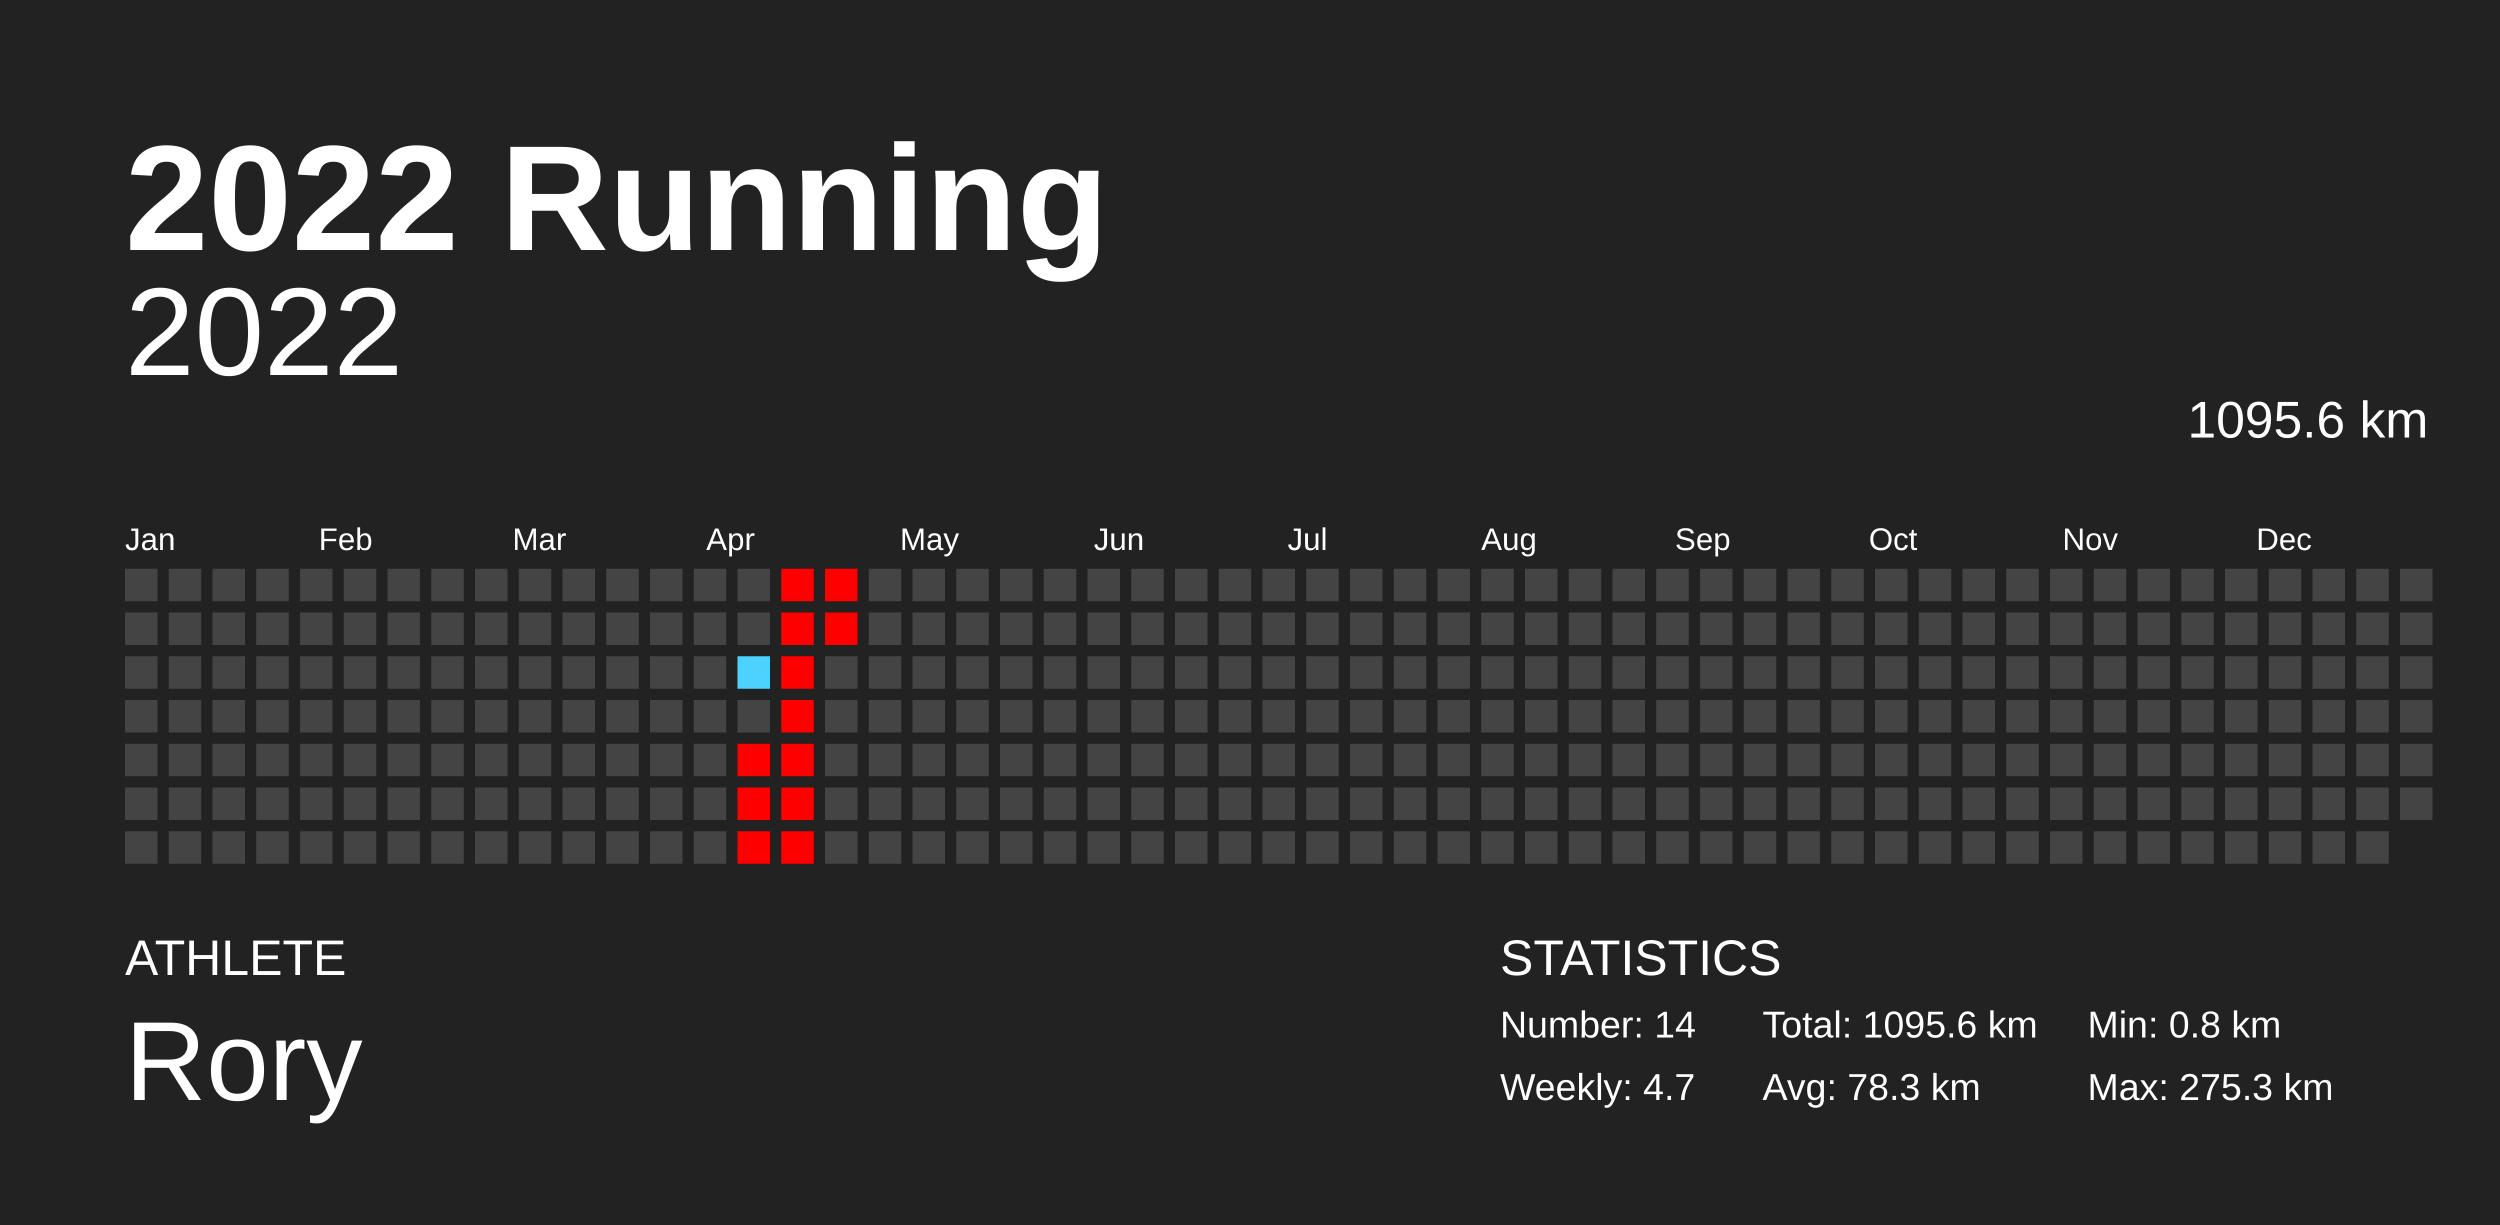
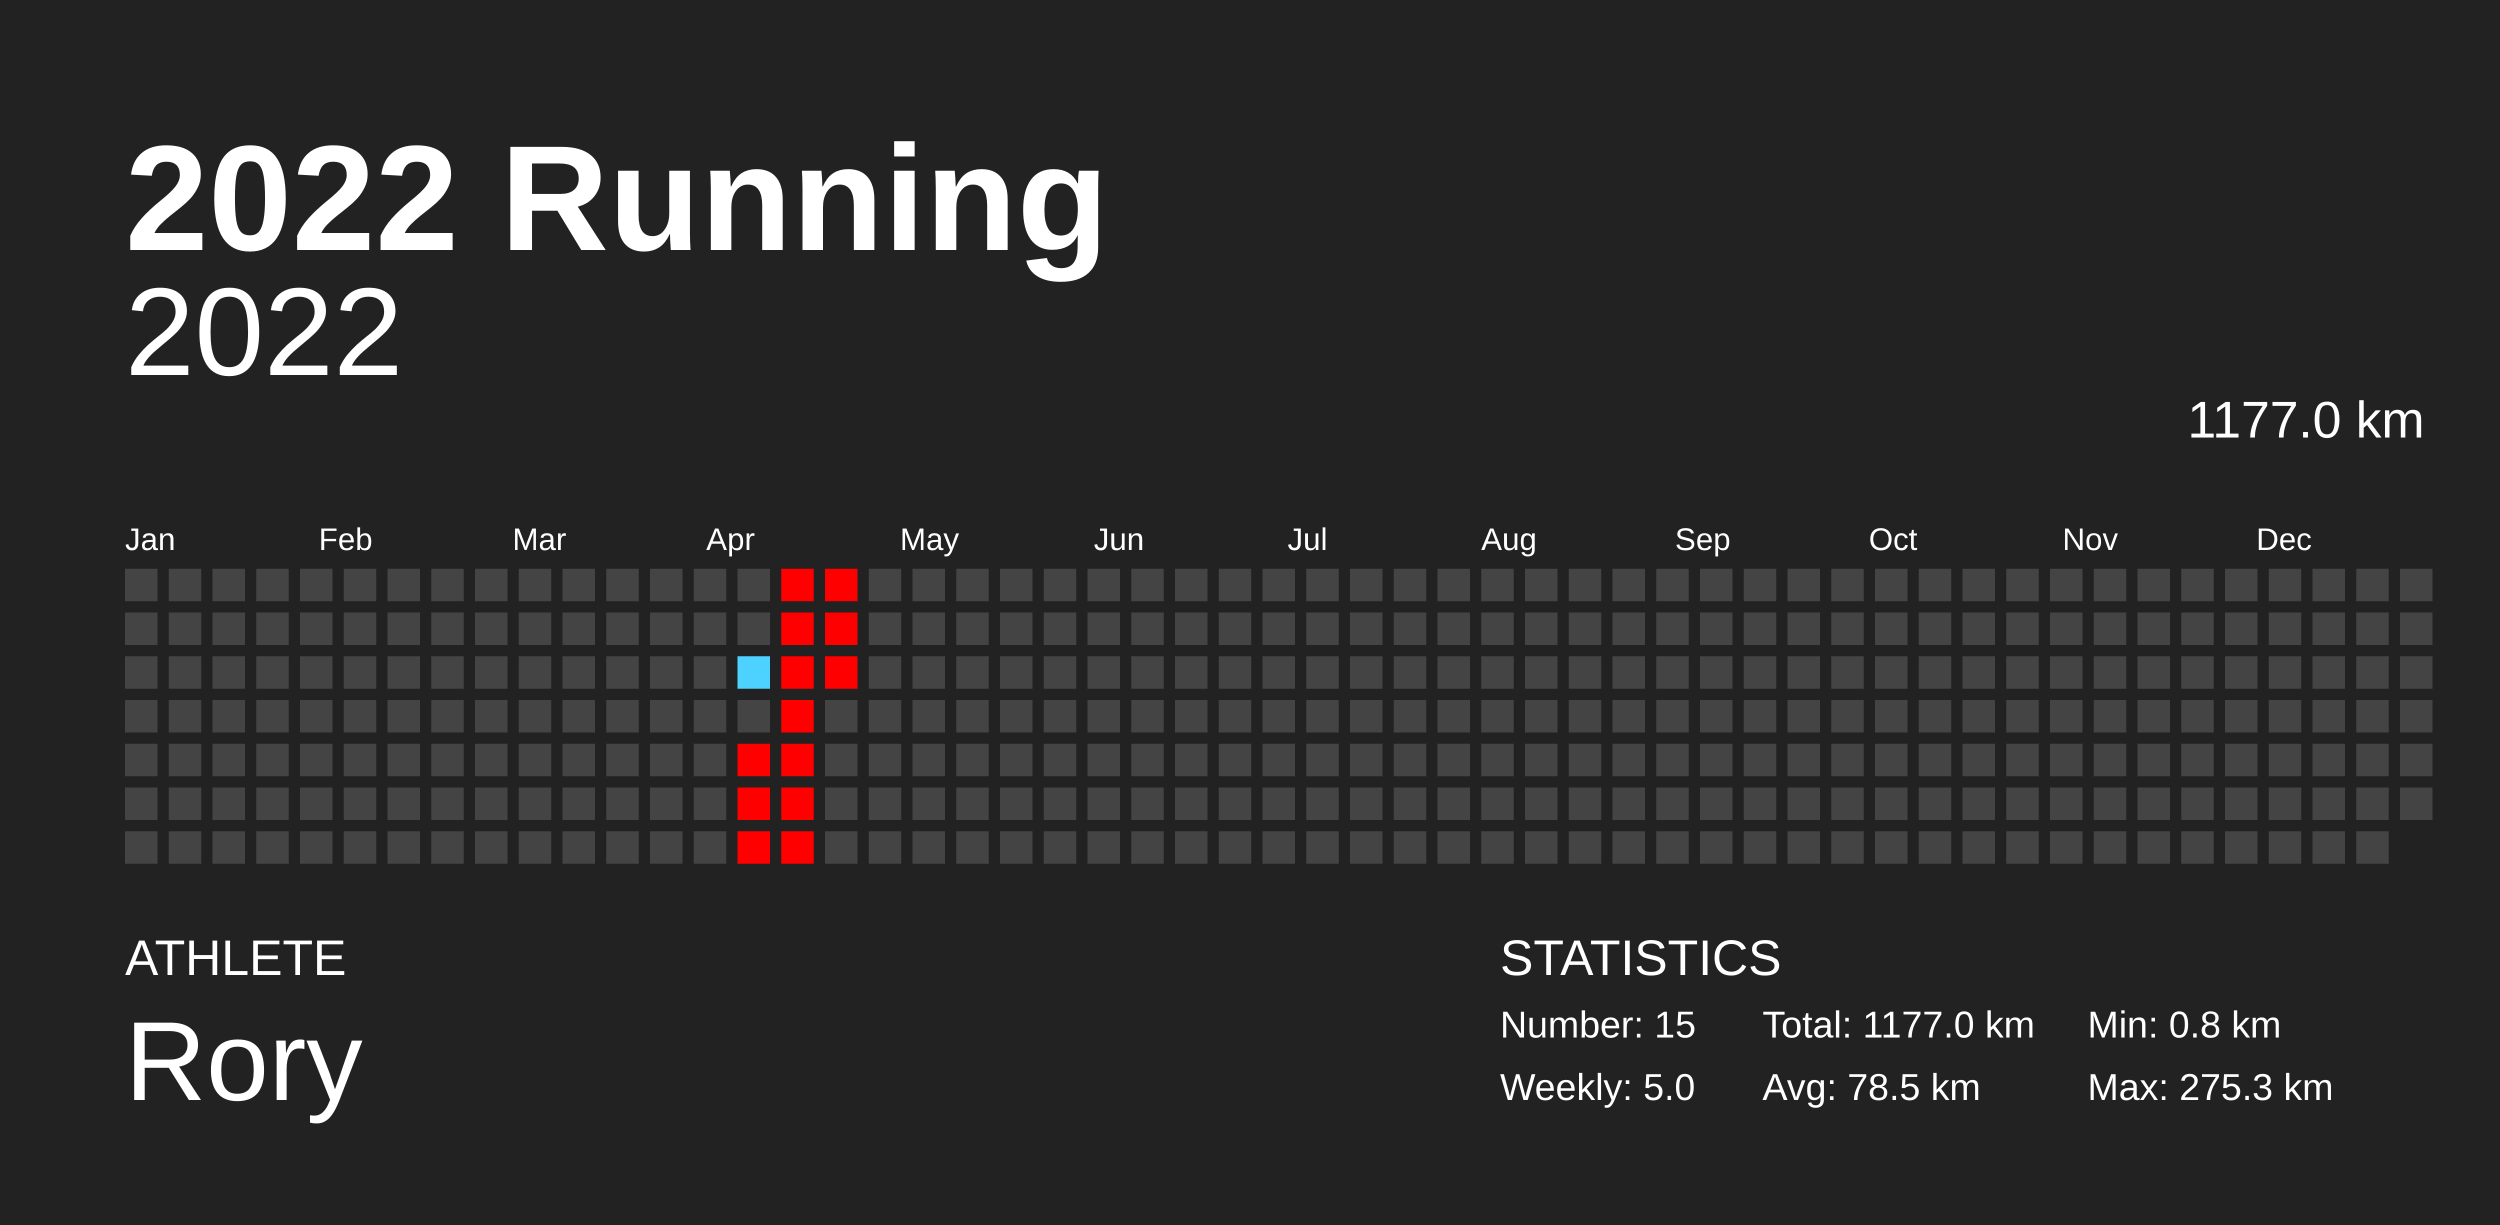
<svg xmlns="http://www.w3.org/2000/svg" baseProfile="full" height="98mm" version="1.1" viewBox="0,0,200,98" width="200mm">
  <defs />
  <rect fill="#222222" height="98" width="200" x="0" y="0" />
  <text fill="#FFFFFF" style="font-size:12px; font-family:Arial; font-weight:bold;" x="10" y="20">2022 Running</text>
  <text fill="#FFFFFF" style="font-size:4px; font-family:Arial" x="10" y="78">ATHLETE</text>
  <text fill="#FFFFFF" style="font-size:9px; font-family:Arial" x="10" y="88">Rory</text>
  <text fill="#FFFFFF" style="font-size:4px; font-family:Arial" x="120" y="78">STATISTICS</text>
-   <text fill="#FFFFFF" style="font-size:3px; font-family:Arial" x="120" y="83">Number: 14</text>
-   <text fill="#FFFFFF" style="font-size:3px; font-family:Arial" x="120" y="88">Weekly: 4.7</text>
-   <text fill="#FFFFFF" style="font-size:3px; font-family:Arial" x="141" y="83">Total: 1095.6 km</text>
-   <text fill="#FFFFFF" style="font-size:3px; font-family:Arial" x="141" y="88">Avg: 78.3 km</text>
+   <text fill="#FFFFFF" style="font-size:3px; font-family:Arial" x="120" y="83">Number: 15</text>
+   <text fill="#FFFFFF" style="font-size:3px; font-family:Arial" x="120" y="88">Weekly: 5.0</text>
+   <text fill="#FFFFFF" style="font-size:3px; font-family:Arial" x="141" y="83">Total: 1177.0 km</text>
+   <text fill="#FFFFFF" style="font-size:3px; font-family:Arial" x="141" y="88">Avg: 78.5 km</text>
  <text fill="#FFFFFF" style="font-size:3px; font-family:Arial" x="167" y="83">Min: 0.8 km</text>
  <text fill="#FFFFFF" style="font-size:3px; font-family:Arial" x="167" y="88">Max: 275.3 km</text>
  <text alignment-baseline="hanging" fill="#FFFFFF" style="font-size:10.0px; font-family:Arial;" x="10" y="30">2022</text>
-   <text alignment-baseline="hanging" fill="#FFFFFF" style="font-size:4.125px; font-family:Arial;" x="175" y="35">1095.6 km</text>
+   <text alignment-baseline="hanging" fill="#FFFFFF" style="font-size:4.125px; font-family:Arial;" x="175" y="35">1177.0 km</text>
  <text fill="#FFFFFF" style="font-size:2.5px; font-family:Arial" x="10.0" y="44">Jan</text>
  <text fill="#FFFFFF" style="font-size:2.5px; font-family:Arial" x="25.5" y="44">Feb</text>
  <text fill="#FFFFFF" style="font-size:2.5px; font-family:Arial" x="41.0" y="44">Mar</text>
  <text fill="#FFFFFF" style="font-size:2.5px; font-family:Arial" x="56.5" y="44">Apr</text>
  <text fill="#FFFFFF" style="font-size:2.5px; font-family:Arial" x="72.0" y="44">May</text>
  <text fill="#FFFFFF" style="font-size:2.5px; font-family:Arial" x="87.5" y="44">Jun</text>
  <text fill="#FFFFFF" style="font-size:2.5px; font-family:Arial" x="103.0" y="44">Jul</text>
  <text fill="#FFFFFF" style="font-size:2.5px; font-family:Arial" x="118.5" y="44">Aug</text>
  <text fill="#FFFFFF" style="font-size:2.5px; font-family:Arial" x="134.0" y="44">Sep</text>
  <text fill="#FFFFFF" style="font-size:2.5px; font-family:Arial" x="149.5" y="44">Oct</text>
  <text fill="#FFFFFF" style="font-size:2.5px; font-family:Arial" x="165.0" y="44">Nov</text>
  <text fill="#FFFFFF" style="font-size:2.5px; font-family:Arial" x="180.5" y="44">Dec</text>
  <rect fill="#444444" height="2.6" width="2.6" x="10.0" y="45.5" />
  <rect fill="#444444" height="2.6" width="2.6" x="10.0" y="49.0" />
  <rect fill="#444444" height="2.6" width="2.6" x="10.0" y="52.5" />
  <rect fill="#444444" height="2.6" width="2.6" x="10.0" y="56.0" />
  <rect fill="#444444" height="2.6" width="2.6" x="10.0" y="59.5" />
  <rect fill="#444444" height="2.6" width="2.6" x="10.0" y="63.0" />
  <rect fill="#444444" height="2.6" width="2.6" x="10.0" y="66.5" />
  <rect fill="#444444" height="2.6" width="2.6" x="13.5" y="45.5" />
  <rect fill="#444444" height="2.6" width="2.6" x="13.5" y="49.0" />
  <rect fill="#444444" height="2.6" width="2.6" x="13.5" y="52.5" />
  <rect fill="#444444" height="2.6" width="2.6" x="13.5" y="56.0" />
  <rect fill="#444444" height="2.6" width="2.6" x="13.5" y="59.5" />
  <rect fill="#444444" height="2.6" width="2.6" x="13.5" y="63.0" />
  <rect fill="#444444" height="2.6" width="2.6" x="13.5" y="66.5" />
  <rect fill="#444444" height="2.6" width="2.6" x="17.0" y="45.5" />
  <rect fill="#444444" height="2.6" width="2.6" x="17.0" y="49.0" />
  <rect fill="#444444" height="2.6" width="2.6" x="17.0" y="52.5" />
  <rect fill="#444444" height="2.6" width="2.6" x="17.0" y="56.0" />
  <rect fill="#444444" height="2.6" width="2.6" x="17.0" y="59.5" />
  <rect fill="#444444" height="2.6" width="2.6" x="17.0" y="63.0" />
  <rect fill="#444444" height="2.6" width="2.6" x="17.0" y="66.5" />
  <rect fill="#444444" height="2.6" width="2.6" x="20.5" y="45.5" />
  <rect fill="#444444" height="2.6" width="2.6" x="20.5" y="49.0" />
  <rect fill="#444444" height="2.6" width="2.6" x="20.5" y="52.5" />
  <rect fill="#444444" height="2.6" width="2.6" x="20.5" y="56.0" />
  <rect fill="#444444" height="2.6" width="2.6" x="20.5" y="59.5" />
  <rect fill="#444444" height="2.6" width="2.6" x="20.5" y="63.0" />
  <rect fill="#444444" height="2.6" width="2.6" x="20.5" y="66.5" />
  <rect fill="#444444" height="2.6" width="2.6" x="24.0" y="45.5" />
  <rect fill="#444444" height="2.6" width="2.6" x="24.0" y="49.0" />
  <rect fill="#444444" height="2.6" width="2.6" x="24.0" y="52.5" />
  <rect fill="#444444" height="2.6" width="2.6" x="24.0" y="56.0" />
  <rect fill="#444444" height="2.6" width="2.6" x="24.0" y="59.5" />
  <rect fill="#444444" height="2.6" width="2.6" x="24.0" y="63.0" />
  <rect fill="#444444" height="2.6" width="2.6" x="24.0" y="66.5" />
  <rect fill="#444444" height="2.6" width="2.6" x="27.5" y="45.5" />
  <rect fill="#444444" height="2.6" width="2.6" x="27.5" y="49.0" />
  <rect fill="#444444" height="2.6" width="2.6" x="27.5" y="52.5" />
  <rect fill="#444444" height="2.6" width="2.6" x="27.5" y="56.0" />
  <rect fill="#444444" height="2.6" width="2.6" x="27.5" y="59.5" />
  <rect fill="#444444" height="2.6" width="2.6" x="27.5" y="63.0" />
  <rect fill="#444444" height="2.6" width="2.6" x="27.5" y="66.5" />
  <rect fill="#444444" height="2.6" width="2.6" x="31.0" y="45.5" />
  <rect fill="#444444" height="2.6" width="2.6" x="31.0" y="49.0" />
  <rect fill="#444444" height="2.6" width="2.6" x="31.0" y="52.5" />
  <rect fill="#444444" height="2.6" width="2.6" x="31.0" y="56.0" />
  <rect fill="#444444" height="2.6" width="2.6" x="31.0" y="59.5" />
  <rect fill="#444444" height="2.6" width="2.6" x="31.0" y="63.0" />
  <rect fill="#444444" height="2.6" width="2.6" x="31.0" y="66.5" />
  <rect fill="#444444" height="2.6" width="2.6" x="34.5" y="45.5" />
  <rect fill="#444444" height="2.6" width="2.6" x="34.5" y="49.0" />
  <rect fill="#444444" height="2.6" width="2.6" x="34.5" y="52.5" />
  <rect fill="#444444" height="2.6" width="2.6" x="34.5" y="56.0" />
  <rect fill="#444444" height="2.6" width="2.6" x="34.5" y="59.5" />
  <rect fill="#444444" height="2.6" width="2.6" x="34.5" y="63.0" />
  <rect fill="#444444" height="2.6" width="2.6" x="34.5" y="66.5" />
  <rect fill="#444444" height="2.6" width="2.6" x="38.0" y="45.5" />
  <rect fill="#444444" height="2.6" width="2.6" x="38.0" y="49.0" />
  <rect fill="#444444" height="2.6" width="2.6" x="38.0" y="52.5" />
  <rect fill="#444444" height="2.6" width="2.6" x="38.0" y="56.0" />
  <rect fill="#444444" height="2.6" width="2.6" x="38.0" y="59.5" />
  <rect fill="#444444" height="2.6" width="2.6" x="38.0" y="63.0" />
  <rect fill="#444444" height="2.6" width="2.6" x="38.0" y="66.5" />
  <rect fill="#444444" height="2.6" width="2.6" x="41.5" y="45.5" />
  <rect fill="#444444" height="2.6" width="2.6" x="41.5" y="49.0" />
  <rect fill="#444444" height="2.6" width="2.6" x="41.5" y="52.5" />
  <rect fill="#444444" height="2.6" width="2.6" x="41.5" y="56.0" />
  <rect fill="#444444" height="2.6" width="2.6" x="41.5" y="59.5" />
  <rect fill="#444444" height="2.6" width="2.6" x="41.5" y="63.0" />
  <rect fill="#444444" height="2.6" width="2.6" x="41.5" y="66.5" />
  <rect fill="#444444" height="2.6" width="2.6" x="45.0" y="45.5" />
  <rect fill="#444444" height="2.6" width="2.6" x="45.0" y="49.0" />
  <rect fill="#444444" height="2.6" width="2.6" x="45.0" y="52.5" />
  <rect fill="#444444" height="2.6" width="2.6" x="45.0" y="56.0" />
  <rect fill="#444444" height="2.6" width="2.6" x="45.0" y="59.5" />
  <rect fill="#444444" height="2.6" width="2.6" x="45.0" y="63.0" />
  <rect fill="#444444" height="2.6" width="2.6" x="45.0" y="66.5" />
  <rect fill="#444444" height="2.6" width="2.6" x="48.5" y="45.5" />
  <rect fill="#444444" height="2.6" width="2.6" x="48.5" y="49.0" />
  <rect fill="#444444" height="2.6" width="2.6" x="48.5" y="52.5" />
  <rect fill="#444444" height="2.6" width="2.6" x="48.5" y="56.0" />
  <rect fill="#444444" height="2.6" width="2.6" x="48.5" y="59.5" />
  <rect fill="#444444" height="2.6" width="2.6" x="48.5" y="63.0" />
  <rect fill="#444444" height="2.6" width="2.6" x="48.5" y="66.5" />
  <rect fill="#444444" height="2.6" width="2.6" x="52.0" y="45.5" />
  <rect fill="#444444" height="2.6" width="2.6" x="52.0" y="49.0" />
  <rect fill="#444444" height="2.6" width="2.6" x="52.0" y="52.5" />
  <rect fill="#444444" height="2.6" width="2.6" x="52.0" y="56.0" />
  <rect fill="#444444" height="2.6" width="2.6" x="52.0" y="59.5" />
  <rect fill="#444444" height="2.6" width="2.6" x="52.0" y="63.0" />
  <rect fill="#444444" height="2.6" width="2.6" x="52.0" y="66.5" />
  <rect fill="#444444" height="2.6" width="2.6" x="55.5" y="45.5" />
  <rect fill="#444444" height="2.6" width="2.6" x="55.5" y="49.0" />
  <rect fill="#444444" height="2.6" width="2.6" x="55.5" y="52.5" />
  <rect fill="#444444" height="2.6" width="2.6" x="55.5" y="56.0" />
  <rect fill="#444444" height="2.6" width="2.6" x="55.5" y="59.5" />
  <rect fill="#444444" height="2.6" width="2.6" x="55.5" y="63.0" />
  <rect fill="#444444" height="2.6" width="2.6" x="55.5" y="66.5" />
  <rect fill="#444444" height="2.6" width="2.6" x="59.0" y="45.5" />
  <rect fill="#444444" height="2.6" width="2.6" x="59.0" y="49.0" />
  <rect fill="#4dd2ff" height="2.6" width="2.6" x="59.0" y="52.5" />
  <rect fill="#444444" height="2.6" width="2.6" x="59.0" y="56.0" />
  <rect fill="red" height="2.6" width="2.6" x="59.0" y="59.5" />
  <rect fill="red" height="2.6" width="2.6" x="59.0" y="63.0" />
  <rect fill="red" height="2.6" width="2.6" x="59.0" y="66.5" />
  <rect fill="red" height="2.6" width="2.6" x="62.5" y="45.5" />
  <rect fill="red" height="2.6" width="2.6" x="62.5" y="49.0" />
  <rect fill="red" height="2.6" width="2.6" x="62.5" y="52.5" />
  <rect fill="red" height="2.6" width="2.6" x="62.5" y="56.0" />
  <rect fill="red" height="2.6" width="2.6" x="62.5" y="59.5" />
  <rect fill="red" height="2.6" width="2.6" x="62.5" y="63.0" />
  <rect fill="red" height="2.6" width="2.6" x="62.5" y="66.5" />
  <rect fill="red" height="2.6" width="2.6" x="66.0" y="45.5" />
  <rect fill="red" height="2.6" width="2.6" x="66.0" y="49.0" />
-   <rect fill="#444444" height="2.6" width="2.6" x="66.0" y="52.5" />
+   <rect fill="red" height="2.6" width="2.6" x="66.0" y="52.5" />
  <rect fill="#444444" height="2.6" width="2.6" x="66.0" y="56.0" />
  <rect fill="#444444" height="2.6" width="2.6" x="66.0" y="59.5" />
  <rect fill="#444444" height="2.6" width="2.6" x="66.0" y="63.0" />
  <rect fill="#444444" height="2.6" width="2.6" x="66.0" y="66.5" />
  <rect fill="#444444" height="2.6" width="2.6" x="69.5" y="45.5" />
  <rect fill="#444444" height="2.6" width="2.6" x="69.5" y="49.0" />
  <rect fill="#444444" height="2.6" width="2.6" x="69.5" y="52.5" />
  <rect fill="#444444" height="2.6" width="2.6" x="69.5" y="56.0" />
  <rect fill="#444444" height="2.6" width="2.6" x="69.5" y="59.5" />
  <rect fill="#444444" height="2.6" width="2.6" x="69.5" y="63.0" />
  <rect fill="#444444" height="2.6" width="2.6" x="69.5" y="66.5" />
  <rect fill="#444444" height="2.6" width="2.6" x="73.0" y="45.5" />
  <rect fill="#444444" height="2.6" width="2.6" x="73.0" y="49.0" />
  <rect fill="#444444" height="2.6" width="2.6" x="73.0" y="52.5" />
  <rect fill="#444444" height="2.6" width="2.6" x="73.0" y="56.0" />
  <rect fill="#444444" height="2.6" width="2.6" x="73.0" y="59.5" />
  <rect fill="#444444" height="2.6" width="2.6" x="73.0" y="63.0" />
  <rect fill="#444444" height="2.6" width="2.6" x="73.0" y="66.5" />
  <rect fill="#444444" height="2.6" width="2.6" x="76.5" y="45.5" />
  <rect fill="#444444" height="2.6" width="2.6" x="76.5" y="49.0" />
  <rect fill="#444444" height="2.6" width="2.6" x="76.5" y="52.5" />
  <rect fill="#444444" height="2.6" width="2.6" x="76.5" y="56.0" />
  <rect fill="#444444" height="2.6" width="2.6" x="76.5" y="59.5" />
  <rect fill="#444444" height="2.6" width="2.6" x="76.5" y="63.0" />
  <rect fill="#444444" height="2.6" width="2.6" x="76.5" y="66.5" />
  <rect fill="#444444" height="2.6" width="2.6" x="80.0" y="45.5" />
  <rect fill="#444444" height="2.6" width="2.6" x="80.0" y="49.0" />
  <rect fill="#444444" height="2.6" width="2.6" x="80.0" y="52.5" />
  <rect fill="#444444" height="2.6" width="2.6" x="80.0" y="56.0" />
  <rect fill="#444444" height="2.6" width="2.6" x="80.0" y="59.5" />
  <rect fill="#444444" height="2.6" width="2.6" x="80.0" y="63.0" />
  <rect fill="#444444" height="2.6" width="2.6" x="80.0" y="66.5" />
  <rect fill="#444444" height="2.6" width="2.6" x="83.5" y="45.5" />
  <rect fill="#444444" height="2.6" width="2.6" x="83.5" y="49.0" />
  <rect fill="#444444" height="2.6" width="2.6" x="83.5" y="52.5" />
  <rect fill="#444444" height="2.6" width="2.6" x="83.5" y="56.0" />
  <rect fill="#444444" height="2.6" width="2.6" x="83.5" y="59.5" />
  <rect fill="#444444" height="2.6" width="2.6" x="83.5" y="63.0" />
  <rect fill="#444444" height="2.6" width="2.6" x="83.5" y="66.5" />
  <rect fill="#444444" height="2.6" width="2.6" x="87.0" y="45.5" />
  <rect fill="#444444" height="2.6" width="2.6" x="87.0" y="49.0" />
  <rect fill="#444444" height="2.6" width="2.6" x="87.0" y="52.5" />
  <rect fill="#444444" height="2.6" width="2.6" x="87.0" y="56.0" />
  <rect fill="#444444" height="2.6" width="2.6" x="87.0" y="59.5" />
  <rect fill="#444444" height="2.6" width="2.6" x="87.0" y="63.0" />
  <rect fill="#444444" height="2.6" width="2.6" x="87.0" y="66.5" />
  <rect fill="#444444" height="2.6" width="2.6" x="90.5" y="45.5" />
  <rect fill="#444444" height="2.6" width="2.6" x="90.5" y="49.0" />
  <rect fill="#444444" height="2.6" width="2.6" x="90.5" y="52.5" />
  <rect fill="#444444" height="2.6" width="2.6" x="90.5" y="56.0" />
  <rect fill="#444444" height="2.6" width="2.6" x="90.5" y="59.5" />
  <rect fill="#444444" height="2.6" width="2.6" x="90.5" y="63.0" />
  <rect fill="#444444" height="2.6" width="2.6" x="90.5" y="66.5" />
  <rect fill="#444444" height="2.6" width="2.6" x="94.0" y="45.5" />
  <rect fill="#444444" height="2.6" width="2.6" x="94.0" y="49.0" />
  <rect fill="#444444" height="2.6" width="2.6" x="94.0" y="52.5" />
  <rect fill="#444444" height="2.6" width="2.6" x="94.0" y="56.0" />
  <rect fill="#444444" height="2.6" width="2.6" x="94.0" y="59.5" />
  <rect fill="#444444" height="2.6" width="2.6" x="94.0" y="63.0" />
  <rect fill="#444444" height="2.6" width="2.6" x="94.0" y="66.5" />
  <rect fill="#444444" height="2.6" width="2.6" x="97.5" y="45.5" />
  <rect fill="#444444" height="2.6" width="2.6" x="97.5" y="49.0" />
  <rect fill="#444444" height="2.6" width="2.6" x="97.5" y="52.5" />
  <rect fill="#444444" height="2.6" width="2.6" x="97.5" y="56.0" />
  <rect fill="#444444" height="2.6" width="2.6" x="97.5" y="59.5" />
  <rect fill="#444444" height="2.6" width="2.6" x="97.5" y="63.0" />
  <rect fill="#444444" height="2.6" width="2.6" x="97.5" y="66.5" />
  <rect fill="#444444" height="2.6" width="2.6" x="101.0" y="45.5" />
  <rect fill="#444444" height="2.6" width="2.6" x="101.0" y="49.0" />
  <rect fill="#444444" height="2.6" width="2.6" x="101.0" y="52.5" />
  <rect fill="#444444" height="2.6" width="2.6" x="101.0" y="56.0" />
  <rect fill="#444444" height="2.6" width="2.6" x="101.0" y="59.5" />
  <rect fill="#444444" height="2.6" width="2.6" x="101.0" y="63.0" />
  <rect fill="#444444" height="2.6" width="2.6" x="101.0" y="66.5" />
  <rect fill="#444444" height="2.6" width="2.6" x="104.5" y="45.5" />
  <rect fill="#444444" height="2.6" width="2.6" x="104.5" y="49.0" />
  <rect fill="#444444" height="2.6" width="2.6" x="104.5" y="52.5" />
  <rect fill="#444444" height="2.6" width="2.6" x="104.5" y="56.0" />
  <rect fill="#444444" height="2.6" width="2.6" x="104.5" y="59.5" />
  <rect fill="#444444" height="2.6" width="2.6" x="104.5" y="63.0" />
  <rect fill="#444444" height="2.6" width="2.6" x="104.5" y="66.5" />
  <rect fill="#444444" height="2.6" width="2.6" x="108.0" y="45.5" />
  <rect fill="#444444" height="2.6" width="2.6" x="108.0" y="49.0" />
  <rect fill="#444444" height="2.6" width="2.6" x="108.0" y="52.5" />
  <rect fill="#444444" height="2.6" width="2.6" x="108.0" y="56.0" />
  <rect fill="#444444" height="2.6" width="2.6" x="108.0" y="59.5" />
  <rect fill="#444444" height="2.6" width="2.6" x="108.0" y="63.0" />
  <rect fill="#444444" height="2.6" width="2.6" x="108.0" y="66.5" />
  <rect fill="#444444" height="2.6" width="2.6" x="111.5" y="45.5" />
  <rect fill="#444444" height="2.6" width="2.6" x="111.5" y="49.0" />
  <rect fill="#444444" height="2.6" width="2.6" x="111.5" y="52.5" />
  <rect fill="#444444" height="2.6" width="2.6" x="111.5" y="56.0" />
  <rect fill="#444444" height="2.6" width="2.6" x="111.5" y="59.5" />
  <rect fill="#444444" height="2.6" width="2.6" x="111.5" y="63.0" />
  <rect fill="#444444" height="2.6" width="2.6" x="111.5" y="66.5" />
  <rect fill="#444444" height="2.6" width="2.6" x="115.0" y="45.5" />
  <rect fill="#444444" height="2.6" width="2.6" x="115.0" y="49.0" />
  <rect fill="#444444" height="2.6" width="2.6" x="115.0" y="52.5" />
  <rect fill="#444444" height="2.6" width="2.6" x="115.0" y="56.0" />
  <rect fill="#444444" height="2.6" width="2.6" x="115.0" y="59.5" />
  <rect fill="#444444" height="2.6" width="2.6" x="115.0" y="63.0" />
  <rect fill="#444444" height="2.6" width="2.6" x="115.0" y="66.5" />
  <rect fill="#444444" height="2.6" width="2.6" x="118.5" y="45.5" />
  <rect fill="#444444" height="2.6" width="2.6" x="118.5" y="49.0" />
  <rect fill="#444444" height="2.6" width="2.6" x="118.5" y="52.5" />
  <rect fill="#444444" height="2.6" width="2.6" x="118.5" y="56.0" />
  <rect fill="#444444" height="2.6" width="2.6" x="118.5" y="59.5" />
  <rect fill="#444444" height="2.6" width="2.6" x="118.5" y="63.0" />
  <rect fill="#444444" height="2.6" width="2.6" x="118.5" y="66.5" />
  <rect fill="#444444" height="2.6" width="2.6" x="122.0" y="45.5" />
  <rect fill="#444444" height="2.6" width="2.6" x="122.0" y="49.0" />
  <rect fill="#444444" height="2.6" width="2.6" x="122.0" y="52.5" />
  <rect fill="#444444" height="2.6" width="2.6" x="122.0" y="56.0" />
  <rect fill="#444444" height="2.6" width="2.6" x="122.0" y="59.5" />
  <rect fill="#444444" height="2.6" width="2.6" x="122.0" y="63.0" />
  <rect fill="#444444" height="2.6" width="2.6" x="122.0" y="66.5" />
  <rect fill="#444444" height="2.6" width="2.6" x="125.5" y="45.5" />
  <rect fill="#444444" height="2.6" width="2.6" x="125.5" y="49.0" />
  <rect fill="#444444" height="2.6" width="2.6" x="125.5" y="52.5" />
  <rect fill="#444444" height="2.6" width="2.6" x="125.5" y="56.0" />
  <rect fill="#444444" height="2.6" width="2.6" x="125.5" y="59.5" />
  <rect fill="#444444" height="2.6" width="2.6" x="125.5" y="63.0" />
  <rect fill="#444444" height="2.6" width="2.6" x="125.5" y="66.5" />
  <rect fill="#444444" height="2.6" width="2.6" x="129.0" y="45.5" />
  <rect fill="#444444" height="2.6" width="2.6" x="129.0" y="49.0" />
  <rect fill="#444444" height="2.6" width="2.6" x="129.0" y="52.5" />
  <rect fill="#444444" height="2.6" width="2.6" x="129.0" y="56.0" />
  <rect fill="#444444" height="2.6" width="2.6" x="129.0" y="59.5" />
  <rect fill="#444444" height="2.6" width="2.6" x="129.0" y="63.0" />
  <rect fill="#444444" height="2.6" width="2.6" x="129.0" y="66.5" />
  <rect fill="#444444" height="2.6" width="2.6" x="132.5" y="45.5" />
  <rect fill="#444444" height="2.6" width="2.6" x="132.5" y="49.0" />
  <rect fill="#444444" height="2.6" width="2.6" x="132.5" y="52.5" />
  <rect fill="#444444" height="2.6" width="2.6" x="132.5" y="56.0" />
  <rect fill="#444444" height="2.6" width="2.6" x="132.5" y="59.5" />
  <rect fill="#444444" height="2.6" width="2.6" x="132.5" y="63.0" />
  <rect fill="#444444" height="2.6" width="2.6" x="132.5" y="66.5" />
  <rect fill="#444444" height="2.6" width="2.6" x="136.0" y="45.5" />
  <rect fill="#444444" height="2.6" width="2.6" x="136.0" y="49.0" />
  <rect fill="#444444" height="2.6" width="2.6" x="136.0" y="52.5" />
  <rect fill="#444444" height="2.6" width="2.6" x="136.0" y="56.0" />
  <rect fill="#444444" height="2.6" width="2.6" x="136.0" y="59.5" />
  <rect fill="#444444" height="2.6" width="2.6" x="136.0" y="63.0" />
  <rect fill="#444444" height="2.6" width="2.6" x="136.0" y="66.5" />
  <rect fill="#444444" height="2.6" width="2.6" x="139.5" y="45.5" />
  <rect fill="#444444" height="2.6" width="2.6" x="139.5" y="49.0" />
  <rect fill="#444444" height="2.6" width="2.6" x="139.5" y="52.5" />
  <rect fill="#444444" height="2.6" width="2.6" x="139.5" y="56.0" />
  <rect fill="#444444" height="2.6" width="2.6" x="139.5" y="59.5" />
  <rect fill="#444444" height="2.6" width="2.6" x="139.5" y="63.0" />
  <rect fill="#444444" height="2.6" width="2.6" x="139.5" y="66.5" />
  <rect fill="#444444" height="2.6" width="2.6" x="143.0" y="45.5" />
  <rect fill="#444444" height="2.6" width="2.6" x="143.0" y="49.0" />
  <rect fill="#444444" height="2.6" width="2.6" x="143.0" y="52.5" />
  <rect fill="#444444" height="2.6" width="2.6" x="143.0" y="56.0" />
  <rect fill="#444444" height="2.6" width="2.6" x="143.0" y="59.5" />
  <rect fill="#444444" height="2.6" width="2.6" x="143.0" y="63.0" />
  <rect fill="#444444" height="2.6" width="2.6" x="143.0" y="66.5" />
  <rect fill="#444444" height="2.6" width="2.6" x="146.5" y="45.5" />
  <rect fill="#444444" height="2.6" width="2.6" x="146.5" y="49.0" />
  <rect fill="#444444" height="2.6" width="2.6" x="146.5" y="52.5" />
  <rect fill="#444444" height="2.6" width="2.6" x="146.5" y="56.0" />
  <rect fill="#444444" height="2.6" width="2.6" x="146.5" y="59.5" />
  <rect fill="#444444" height="2.6" width="2.6" x="146.5" y="63.0" />
  <rect fill="#444444" height="2.6" width="2.6" x="146.5" y="66.5" />
  <rect fill="#444444" height="2.6" width="2.6" x="150.0" y="45.5" />
  <rect fill="#444444" height="2.6" width="2.6" x="150.0" y="49.0" />
  <rect fill="#444444" height="2.6" width="2.6" x="150.0" y="52.5" />
  <rect fill="#444444" height="2.6" width="2.6" x="150.0" y="56.0" />
  <rect fill="#444444" height="2.6" width="2.6" x="150.0" y="59.5" />
  <rect fill="#444444" height="2.6" width="2.6" x="150.0" y="63.0" />
  <rect fill="#444444" height="2.6" width="2.6" x="150.0" y="66.5" />
  <rect fill="#444444" height="2.6" width="2.6" x="153.5" y="45.5" />
  <rect fill="#444444" height="2.6" width="2.6" x="153.5" y="49.0" />
  <rect fill="#444444" height="2.6" width="2.6" x="153.5" y="52.5" />
  <rect fill="#444444" height="2.6" width="2.6" x="153.5" y="56.0" />
  <rect fill="#444444" height="2.6" width="2.6" x="153.5" y="59.5" />
  <rect fill="#444444" height="2.6" width="2.6" x="153.5" y="63.0" />
  <rect fill="#444444" height="2.6" width="2.6" x="153.5" y="66.5" />
  <rect fill="#444444" height="2.6" width="2.6" x="157.0" y="45.5" />
  <rect fill="#444444" height="2.6" width="2.6" x="157.0" y="49.0" />
  <rect fill="#444444" height="2.6" width="2.6" x="157.0" y="52.5" />
  <rect fill="#444444" height="2.6" width="2.6" x="157.0" y="56.0" />
  <rect fill="#444444" height="2.6" width="2.6" x="157.0" y="59.5" />
  <rect fill="#444444" height="2.6" width="2.6" x="157.0" y="63.0" />
  <rect fill="#444444" height="2.6" width="2.6" x="157.0" y="66.5" />
  <rect fill="#444444" height="2.6" width="2.6" x="160.5" y="45.5" />
  <rect fill="#444444" height="2.6" width="2.6" x="160.5" y="49.0" />
  <rect fill="#444444" height="2.6" width="2.6" x="160.5" y="52.5" />
  <rect fill="#444444" height="2.6" width="2.6" x="160.5" y="56.0" />
  <rect fill="#444444" height="2.6" width="2.6" x="160.5" y="59.5" />
  <rect fill="#444444" height="2.6" width="2.6" x="160.5" y="63.0" />
  <rect fill="#444444" height="2.6" width="2.6" x="160.5" y="66.5" />
  <rect fill="#444444" height="2.6" width="2.6" x="164.0" y="45.5" />
  <rect fill="#444444" height="2.6" width="2.6" x="164.0" y="49.0" />
  <rect fill="#444444" height="2.6" width="2.6" x="164.0" y="52.5" />
  <rect fill="#444444" height="2.6" width="2.6" x="164.0" y="56.0" />
  <rect fill="#444444" height="2.6" width="2.6" x="164.0" y="59.5" />
  <rect fill="#444444" height="2.6" width="2.6" x="164.0" y="63.0" />
  <rect fill="#444444" height="2.6" width="2.6" x="164.0" y="66.5" />
  <rect fill="#444444" height="2.6" width="2.6" x="167.5" y="45.5" />
  <rect fill="#444444" height="2.6" width="2.6" x="167.5" y="49.0" />
  <rect fill="#444444" height="2.6" width="2.6" x="167.5" y="52.5" />
  <rect fill="#444444" height="2.6" width="2.6" x="167.5" y="56.0" />
  <rect fill="#444444" height="2.6" width="2.6" x="167.5" y="59.5" />
  <rect fill="#444444" height="2.6" width="2.6" x="167.5" y="63.0" />
  <rect fill="#444444" height="2.6" width="2.6" x="167.5" y="66.5" />
  <rect fill="#444444" height="2.6" width="2.6" x="171.0" y="45.5" />
  <rect fill="#444444" height="2.6" width="2.6" x="171.0" y="49.0" />
  <rect fill="#444444" height="2.6" width="2.6" x="171.0" y="52.5" />
  <rect fill="#444444" height="2.6" width="2.6" x="171.0" y="56.0" />
  <rect fill="#444444" height="2.6" width="2.6" x="171.0" y="59.5" />
  <rect fill="#444444" height="2.6" width="2.6" x="171.0" y="63.0" />
  <rect fill="#444444" height="2.6" width="2.6" x="171.0" y="66.5" />
  <rect fill="#444444" height="2.6" width="2.6" x="174.5" y="45.5" />
  <rect fill="#444444" height="2.6" width="2.6" x="174.5" y="49.0" />
  <rect fill="#444444" height="2.6" width="2.6" x="174.5" y="52.5" />
  <rect fill="#444444" height="2.6" width="2.6" x="174.5" y="56.0" />
  <rect fill="#444444" height="2.6" width="2.6" x="174.5" y="59.5" />
  <rect fill="#444444" height="2.6" width="2.6" x="174.5" y="63.0" />
  <rect fill="#444444" height="2.6" width="2.6" x="174.5" y="66.5" />
  <rect fill="#444444" height="2.6" width="2.6" x="178.0" y="45.5" />
  <rect fill="#444444" height="2.6" width="2.6" x="178.0" y="49.0" />
  <rect fill="#444444" height="2.6" width="2.6" x="178.0" y="52.5" />
  <rect fill="#444444" height="2.6" width="2.6" x="178.0" y="56.0" />
  <rect fill="#444444" height="2.6" width="2.6" x="178.0" y="59.5" />
  <rect fill="#444444" height="2.6" width="2.6" x="178.0" y="63.0" />
  <rect fill="#444444" height="2.6" width="2.6" x="178.0" y="66.5" />
  <rect fill="#444444" height="2.6" width="2.6" x="181.5" y="45.5" />
  <rect fill="#444444" height="2.6" width="2.6" x="181.5" y="49.0" />
  <rect fill="#444444" height="2.6" width="2.6" x="181.5" y="52.5" />
  <rect fill="#444444" height="2.6" width="2.6" x="181.5" y="56.0" />
  <rect fill="#444444" height="2.6" width="2.6" x="181.5" y="59.5" />
  <rect fill="#444444" height="2.6" width="2.6" x="181.5" y="63.0" />
  <rect fill="#444444" height="2.6" width="2.6" x="181.5" y="66.5" />
  <rect fill="#444444" height="2.6" width="2.6" x="185.0" y="45.5" />
  <rect fill="#444444" height="2.6" width="2.6" x="185.0" y="49.0" />
  <rect fill="#444444" height="2.6" width="2.6" x="185.0" y="52.5" />
  <rect fill="#444444" height="2.6" width="2.6" x="185.0" y="56.0" />
  <rect fill="#444444" height="2.6" width="2.6" x="185.0" y="59.5" />
  <rect fill="#444444" height="2.6" width="2.6" x="185.0" y="63.0" />
  <rect fill="#444444" height="2.6" width="2.6" x="185.0" y="66.5" />
  <rect fill="#444444" height="2.6" width="2.6" x="188.5" y="45.5" />
  <rect fill="#444444" height="2.6" width="2.6" x="188.5" y="49.0" />
  <rect fill="#444444" height="2.6" width="2.6" x="188.5" y="52.5" />
  <rect fill="#444444" height="2.6" width="2.6" x="188.5" y="56.0" />
  <rect fill="#444444" height="2.6" width="2.6" x="188.5" y="59.5" />
  <rect fill="#444444" height="2.6" width="2.6" x="188.5" y="63.0" />
  <rect fill="#444444" height="2.6" width="2.6" x="188.5" y="66.5" />
  <rect fill="#444444" height="2.6" width="2.6" x="192.0" y="45.5" />
  <rect fill="#444444" height="2.6" width="2.6" x="192.0" y="49.0" />
  <rect fill="#444444" height="2.6" width="2.6" x="192.0" y="52.5" />
  <rect fill="#444444" height="2.6" width="2.6" x="192.0" y="56.0" />
  <rect fill="#444444" height="2.6" width="2.6" x="192.0" y="59.5" />
  <rect fill="#444444" height="2.6" width="2.6" x="192.0" y="63.0" />
</svg>
